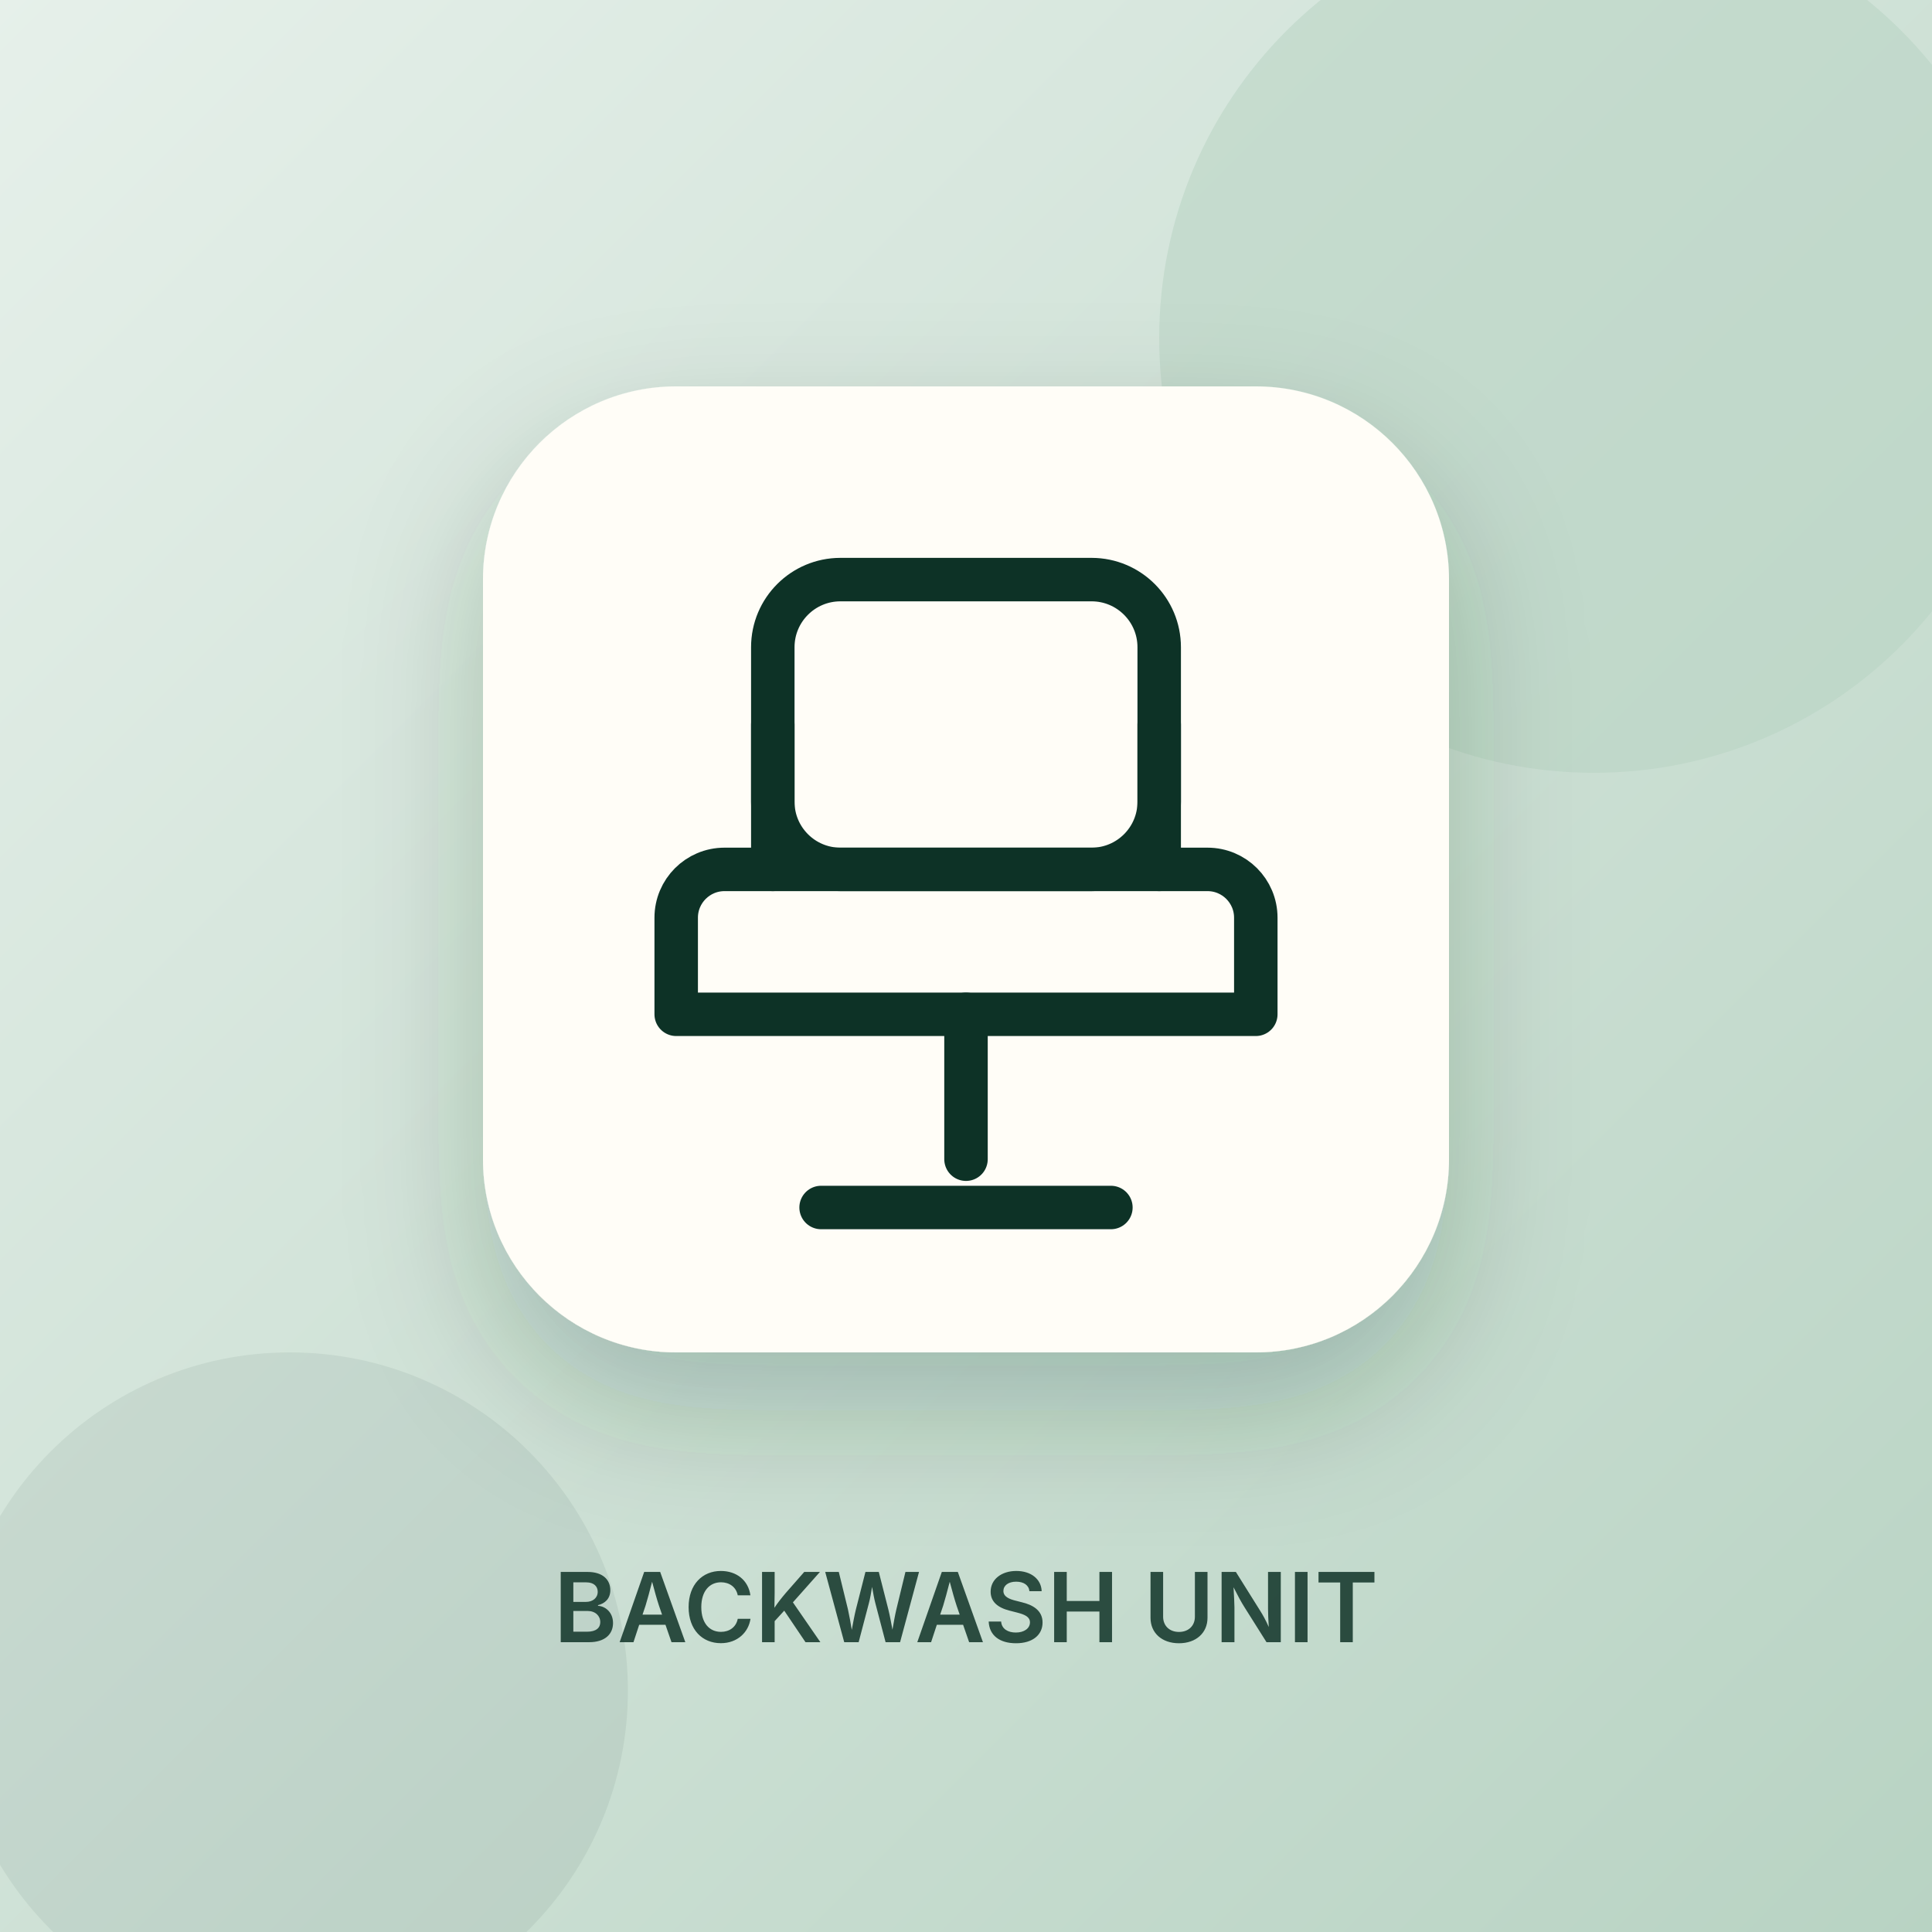
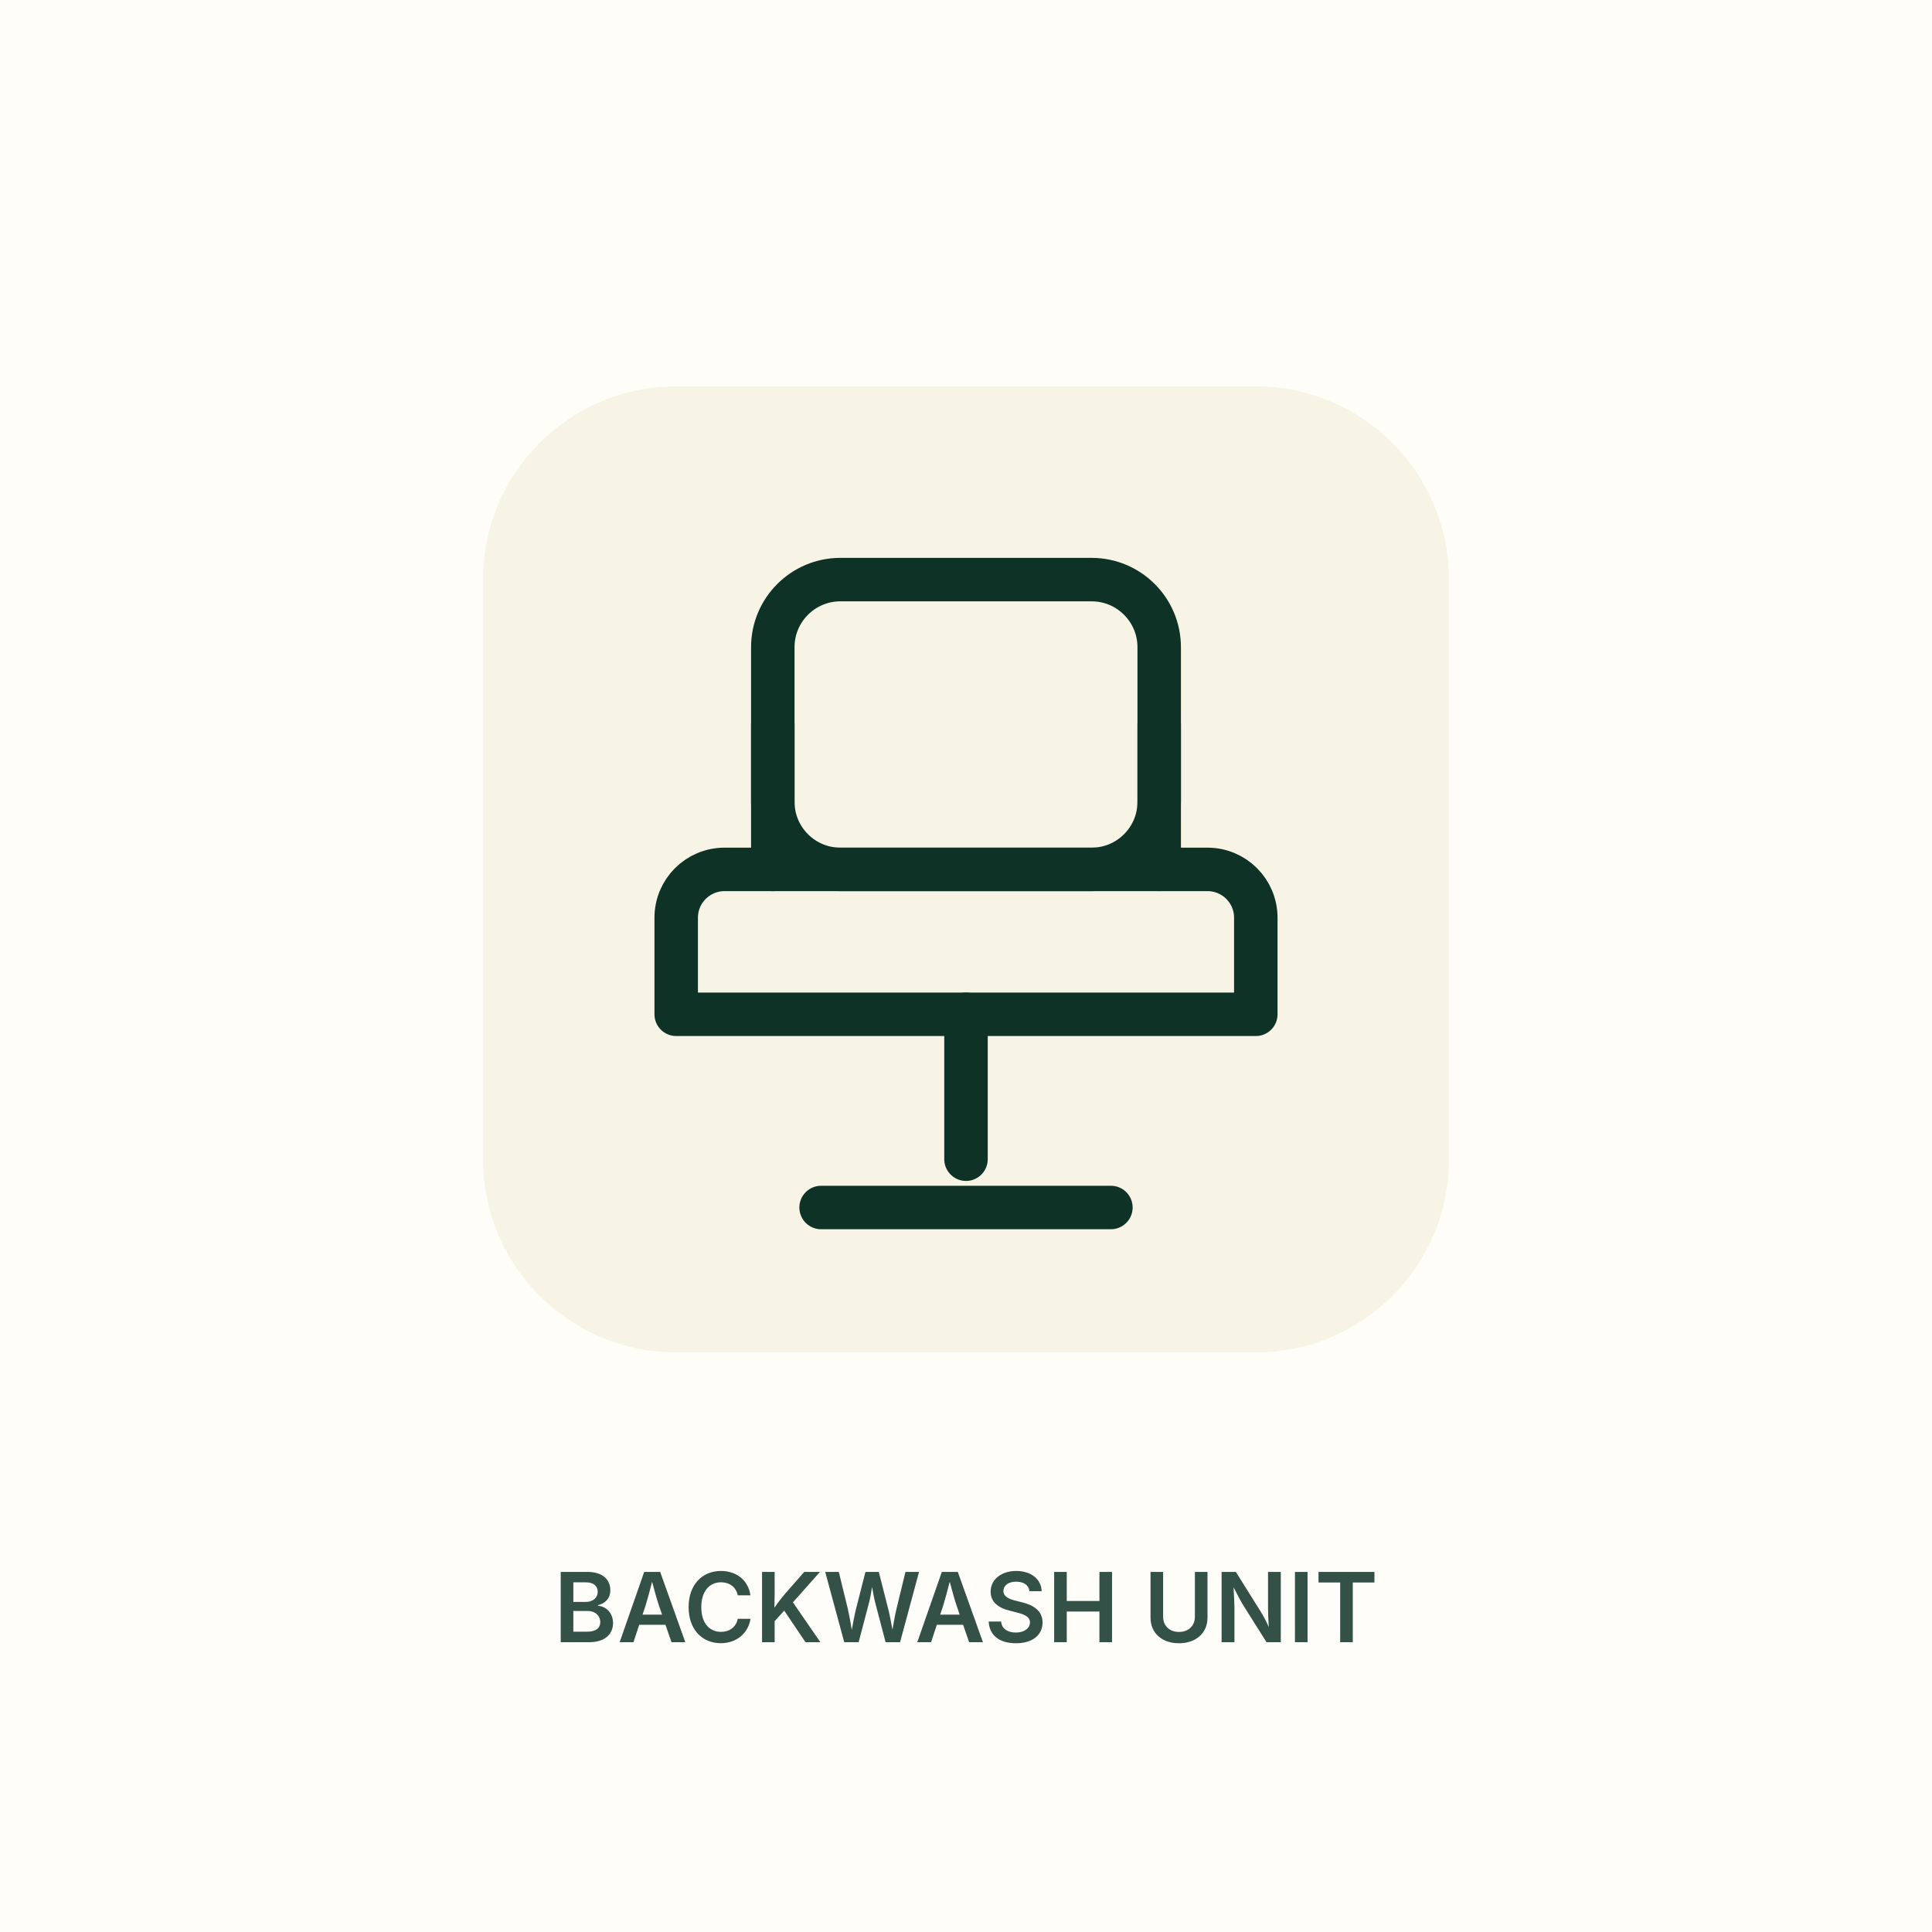
<svg xmlns="http://www.w3.org/2000/svg" viewBox="0 0 400 400" width="400" height="400">
-   <defs>
-     <linearGradient id="g" x1="0" y1="0" x2="1" y2="1">
-       <stop offset="0" stop-color="#e6f0ea" />
-       <stop offset="1" stop-color="#b8d3c3" />
-     </linearGradient>
-     <filter id="s" x="-20%" y="-20%" width="140%" height="140%">
-       <feDropShadow dx="0" dy="12" stdDeviation="14" flood-color="#0f3227" flood-opacity="0.22" />
-     </filter>
-   </defs>
-   <rect width="400" height="400" fill="url(#g)" />
-   <circle cx="330" cy="70" r="90" fill="#b8d3c3" opacity="0.55" />
-   <circle cx="60" cy="350" r="70" fill="#0f3227" opacity="0.07" />
-   <g transform="translate(100 80)" filter="url(#s)">
-     <rect x="0" y="0" width="200" height="200" rx="40" fill="#fffdf7" />
+   <rect width="400" height="400" fill="#fffdf8" />
+   <g transform="translate(100 80)">
+     <rect x="0" y="0" width="200" height="200" rx="40" fill="#f7f3e5" />
    <g fill="none" stroke="#0f3227" stroke-width="9" stroke-linecap="round" stroke-linejoin="round">
      <rect x="60" y="40" width="80" height="60" rx="14" />
      <path d="M50 100h100a10 10 0 0 1 10 10v20H40v-20a10 10 0 0 1 10-10z" />
      <path d="M100 130v30M70 170h60M60 100V70M140 100V70" />
    </g>
  </g>
  <text x="200" y="340" text-anchor="middle" font-family="Inter, Arial, sans-serif" font-size="20" font-weight="600" fill="#0f3227" opacity="0.85">BACKWASH UNIT</text>
</svg>
